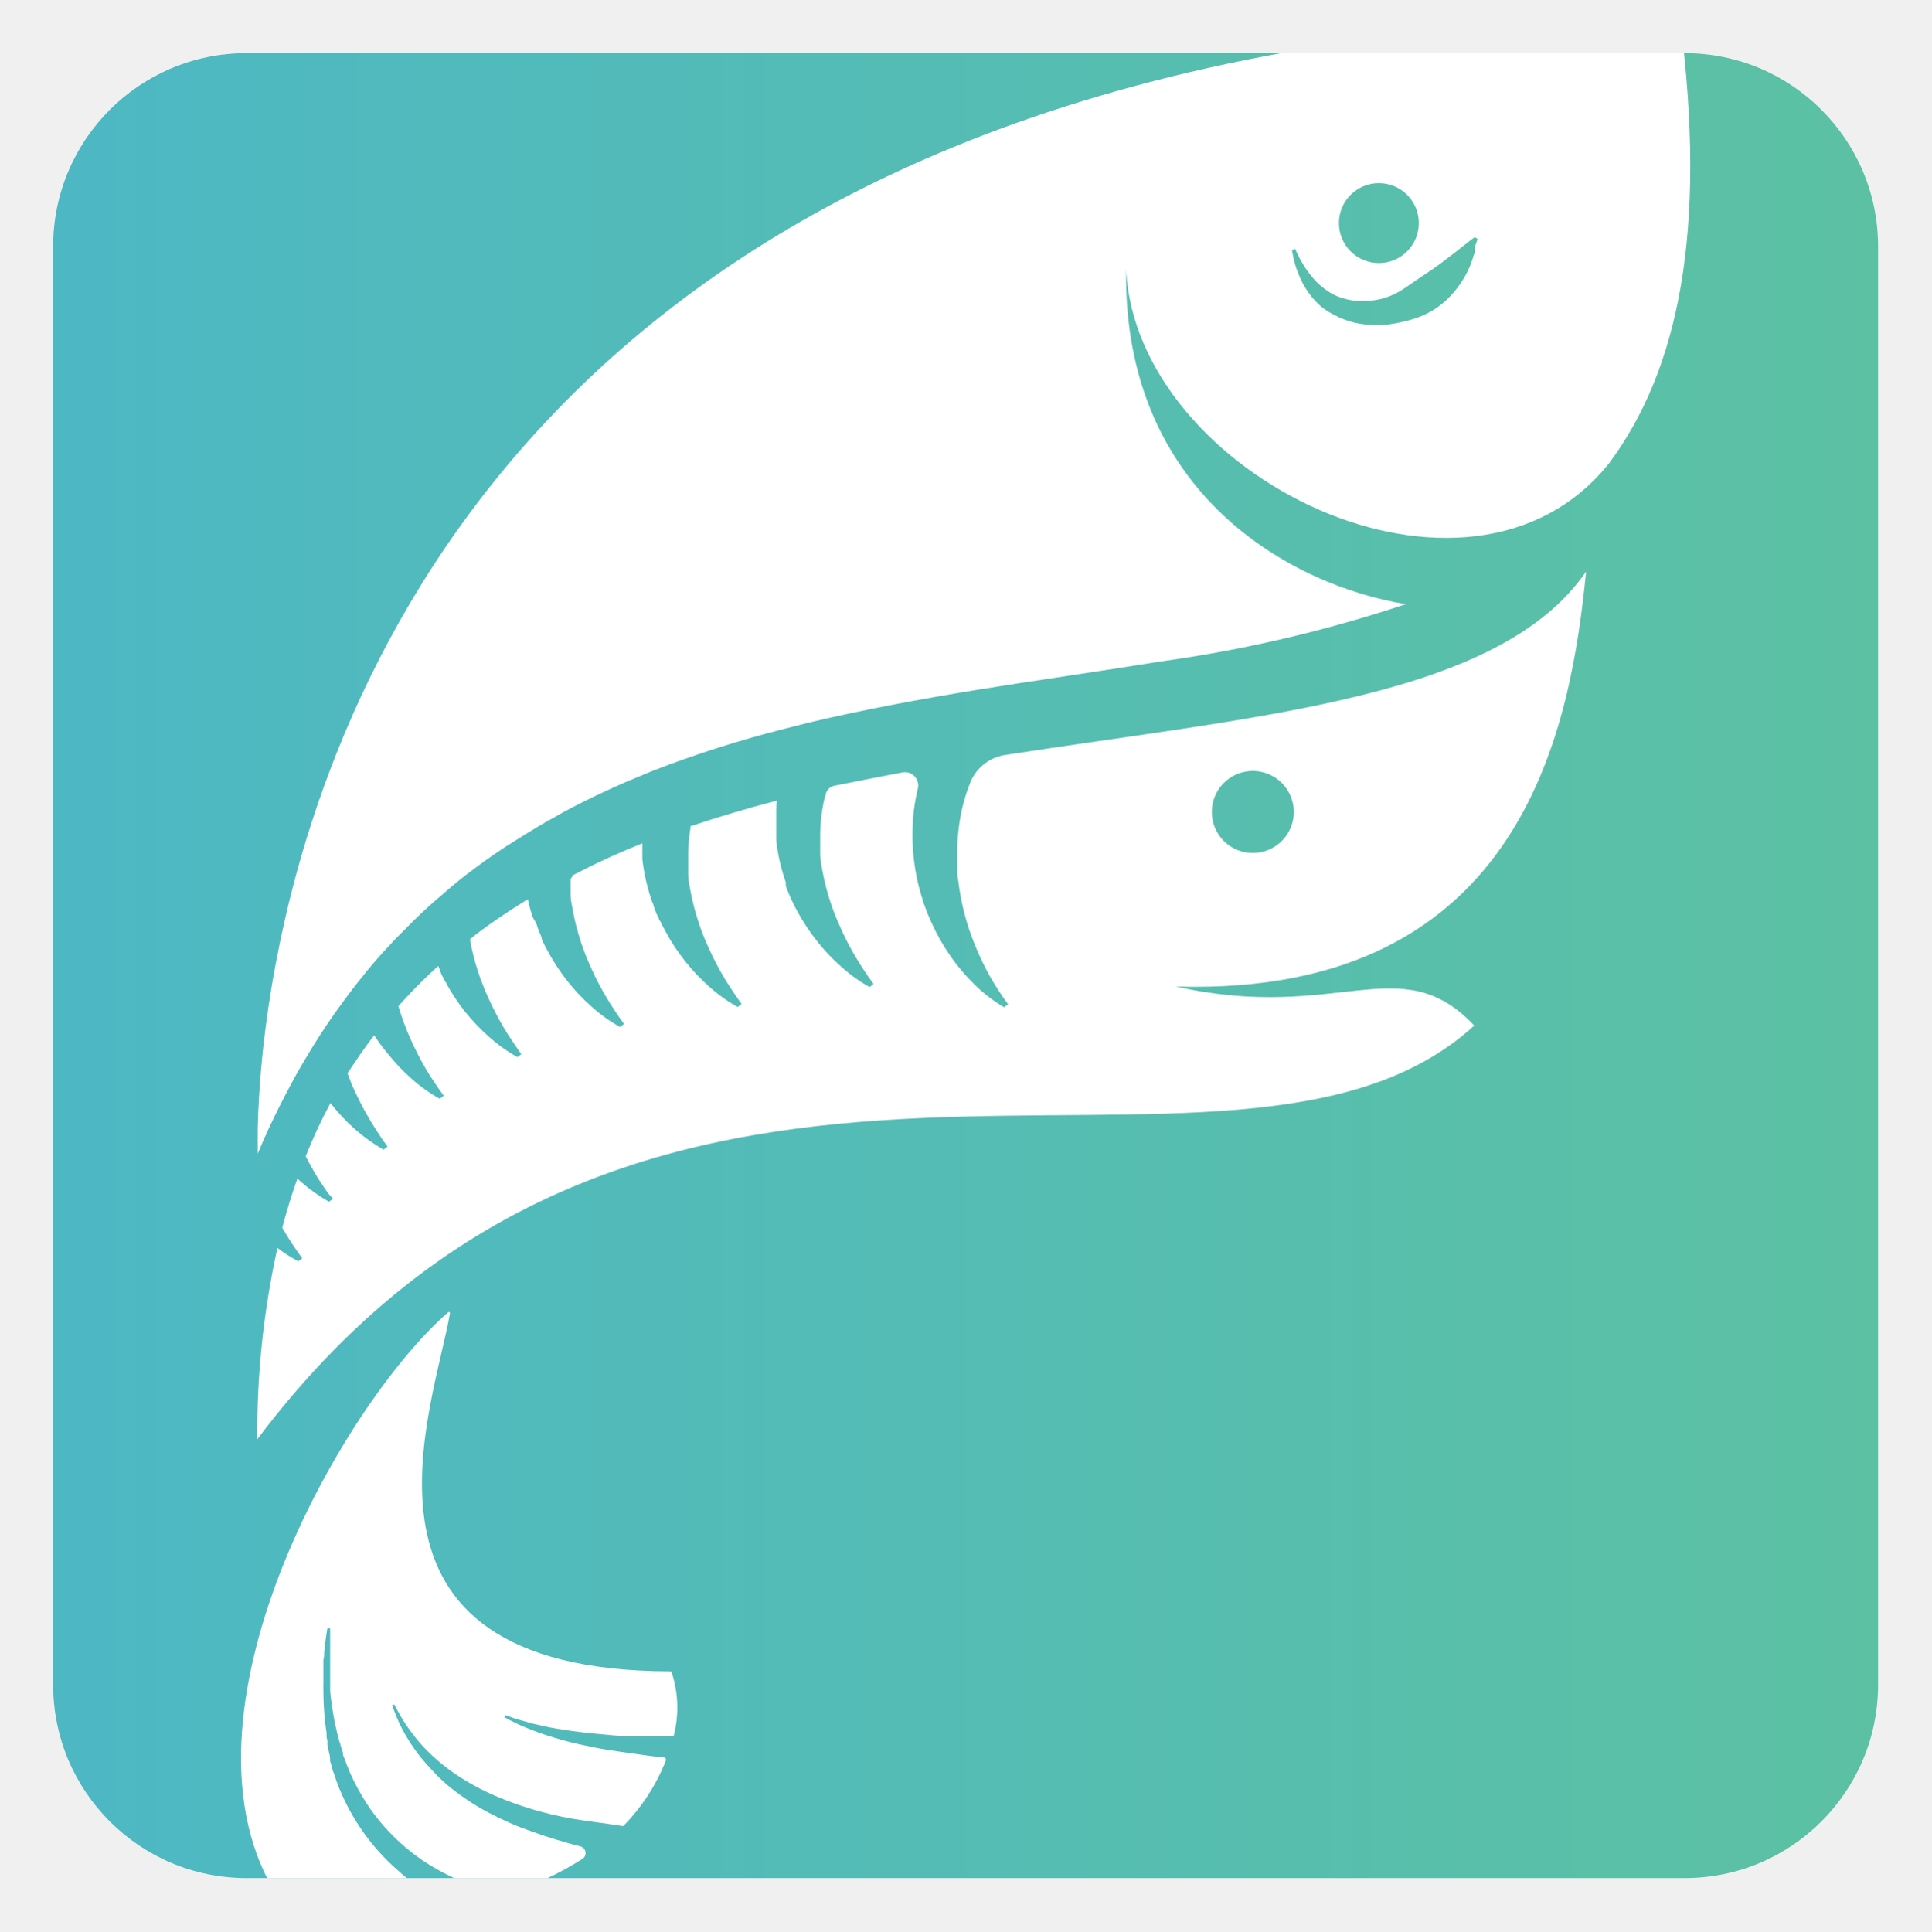
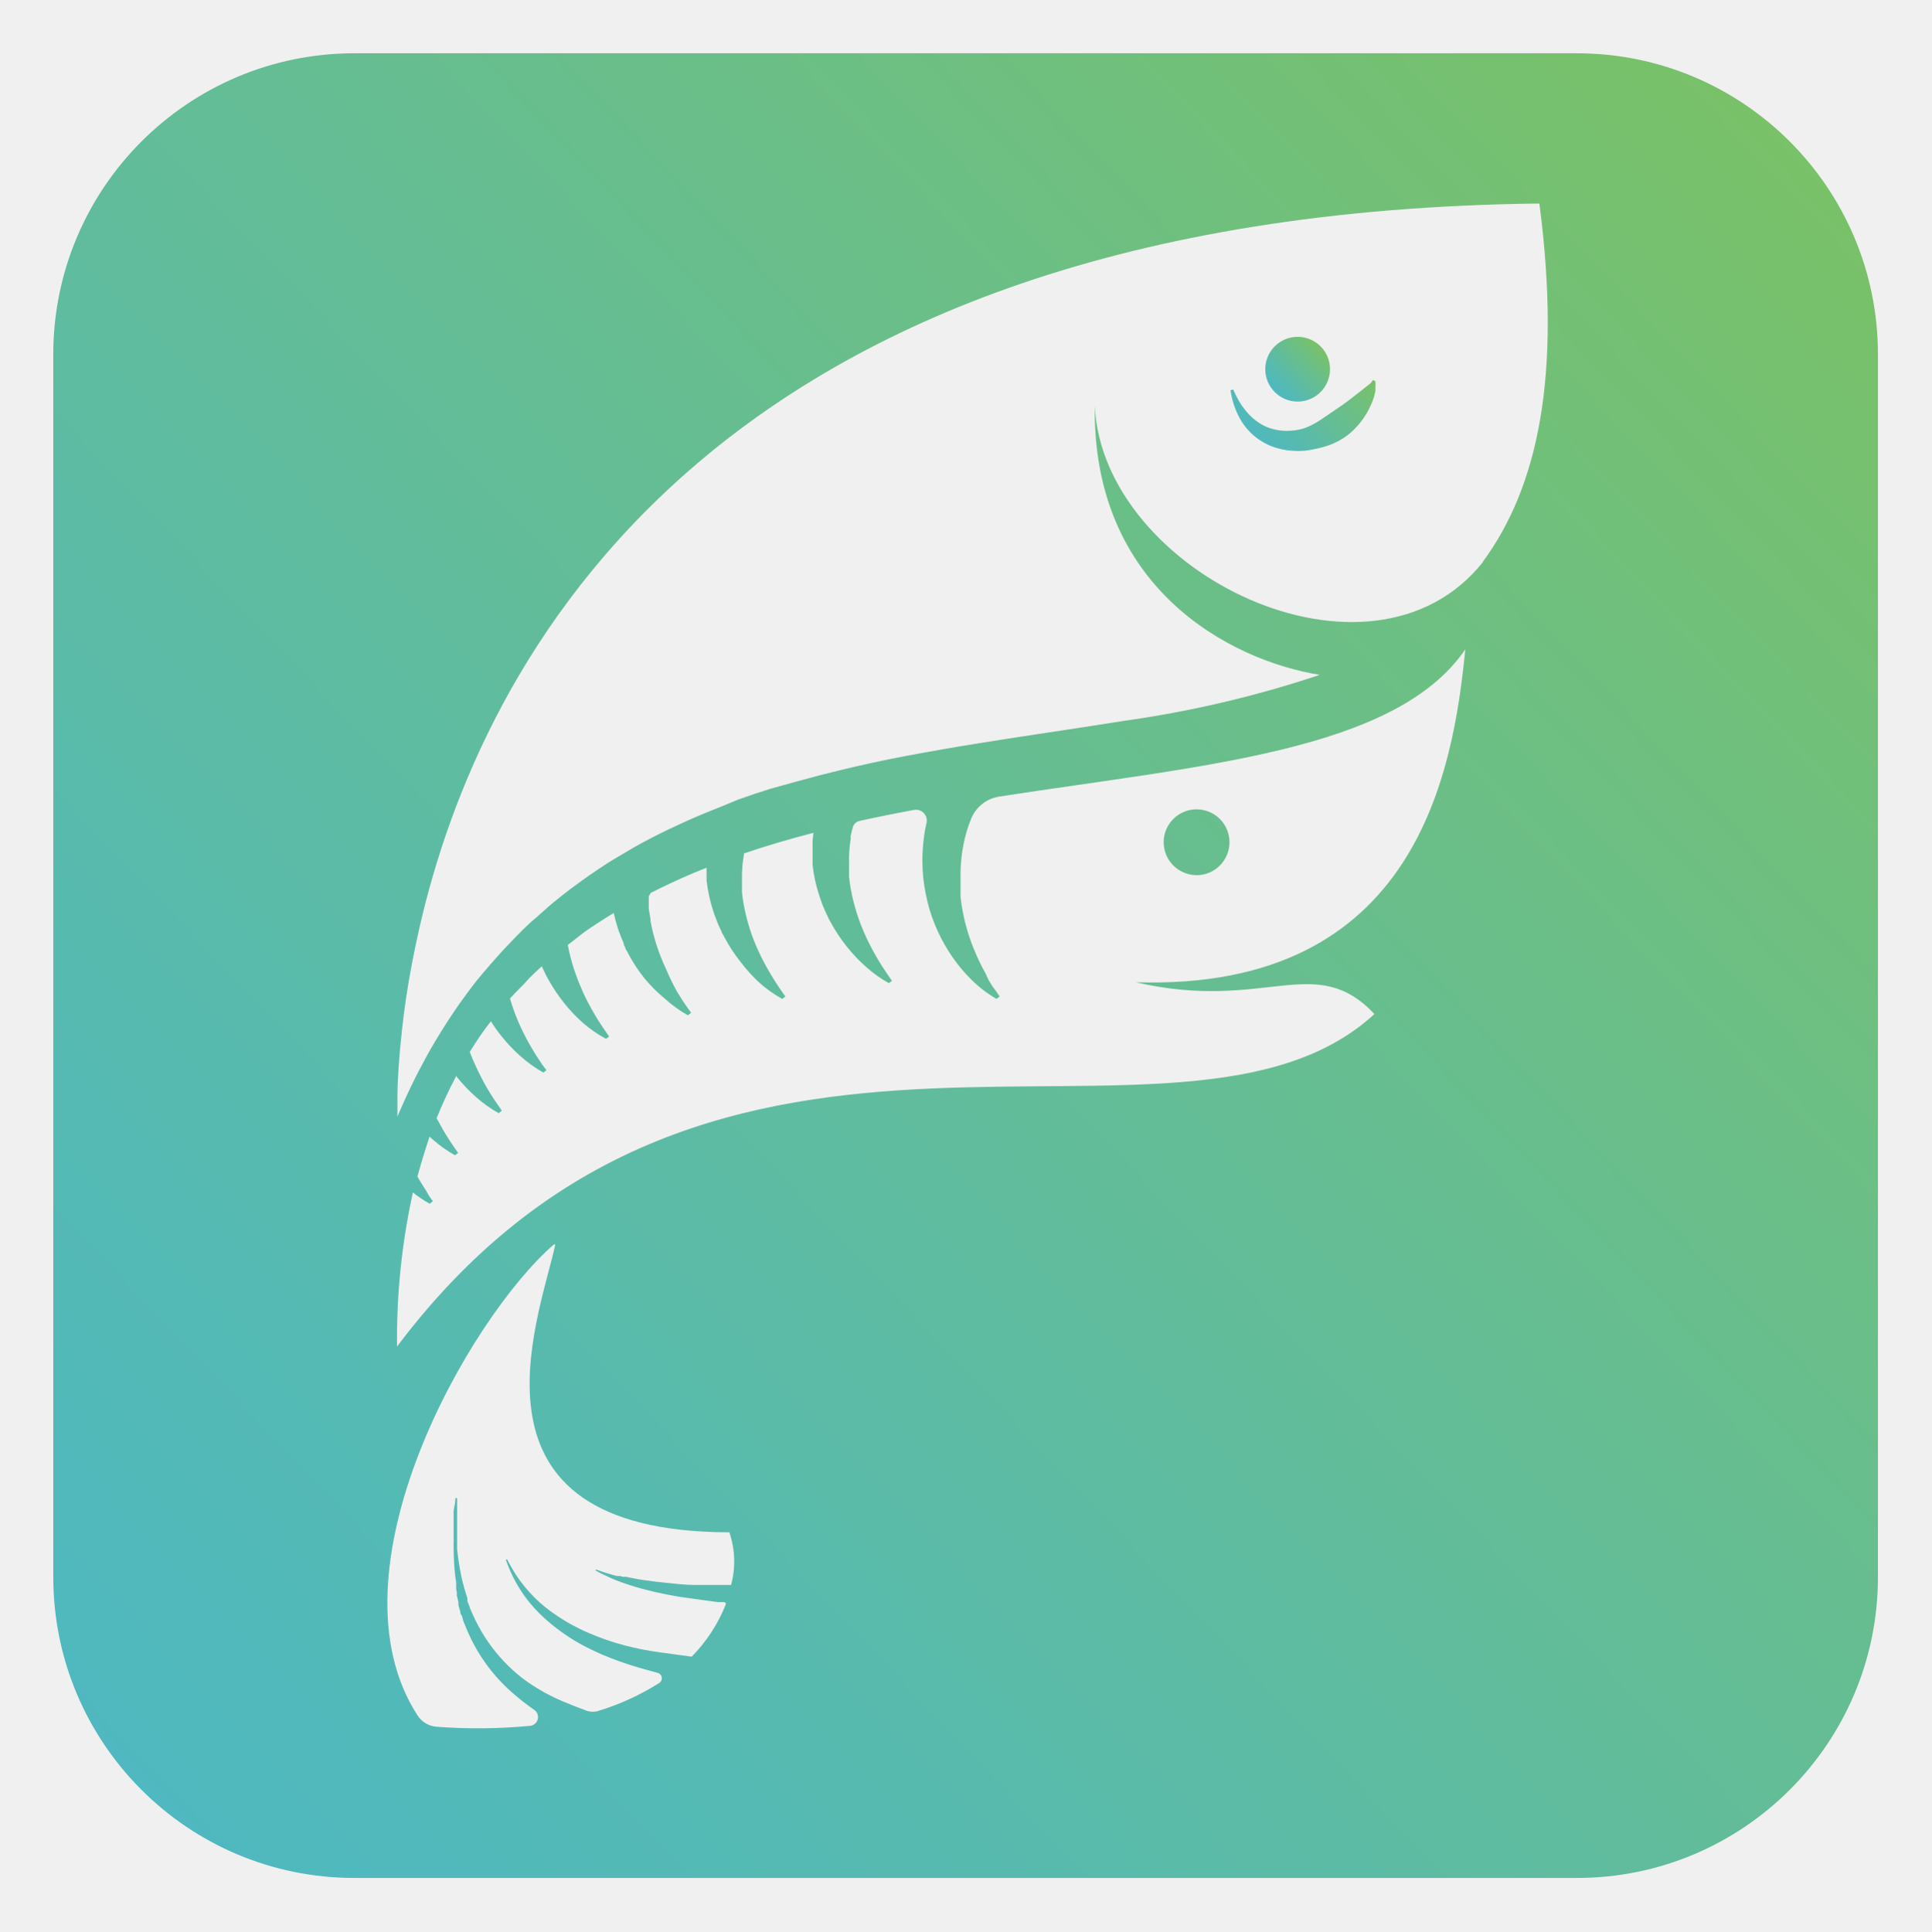
- <svg xmlns="http://www.w3.org/2000/svg" id="Layer_1" data-name="Layer 1" viewBox="0 0 145 145">
+ <svg xmlns="http://www.w3.org/2000/svg" xmlns:xlink="http://www.w3.org/1999/xlink" id="Layer_1" data-name="Layer 1" viewBox="0 0 145 145">
  <defs>
-     <linearGradient id="linear-gradient" x1="3.99" y1="72.5" x2="141.01" y2="72.5" gradientTransform="translate(0 145) rotate(-90)" gradientUnits="userSpaceOnUse">
+     <linearGradient id="linear-gradient" x1="95.47" y1="29.59" x2="100.77" y2="24.56" gradientUnits="userSpaceOnUse">
      <stop offset="0" stop-color="#4db8c4" />
-       <stop offset="1" stop-color="#5cc1a3" />
+       <stop offset="0.18" stop-color="#56bab1" />
+       <stop offset="0.55" stop-color="#6ebf80" />
+       <stop offset="0.97" stop-color="#8dc63f" />
    </linearGradient>
-     <clipPath id="clip-path">
-       <rect x="3.99" y="3.99" width="137.02" height="137.02" rx="14.52" transform="translate(145) rotate(90)" fill="none" />
-     </clipPath>
+     <linearGradient id="linear-gradient-2" x1="93.94" y1="33.58" x2="104.45" y2="23.6" xlink:href="#linear-gradient" />
+     <linearGradient id="linear-gradient-3" x1="1.66" y1="139.77" x2="192.88" y2="-41.83" xlink:href="#linear-gradient" />
  </defs>
-   <rect x="3.99" y="3.99" width="137.02" height="137.02" rx="14.52" transform="translate(145) rotate(90)" fill="url(#linear-gradient)" />
-   <g clip-path="url(#clip-path)">
-     <path d="M126.12,1.28C48.17,2.16,27.07,44.28,21.4,69c-.26,1.14-.49,2.25-.69,3.31-.44,2.31-.73,4.42-.94,6.26-.29,2.67-.39,4.78-.42,6.17,0,1.21,0,1.88,0,1.88l.46-1.08c.49-1.09,1-2.15,1.53-3.17s1-1.89,1.54-2.79h0c.71-1.21,1.46-2.37,2.23-3.47.45-.63.9-1.25,1.36-1.85.11-.13.22-.27.32-.41.79-1,1.61-2,2.45-2.86.08-.09.17-.18.25-.28.5-.53,1-1,1.53-1.55l.73-.7c.68-.63,1.37-1.23,2.07-1.82.51-.43,1-.84,1.57-1.25h0l.26-.2Q37.24,64,38.87,63l.64-.4c.64-.4,1.28-.78,1.94-1.14h0c1-.59,2.09-1.14,3.16-1.66h0c1.07-.51,2.14-1,3.23-1.44h0c.52-.22,1-.43,1.55-.63h0c.61-.24,1.23-.47,1.85-.69,1-.35,2-.69,3-1h0c1.5-.47,3-.9,4.54-1.29h0l1.93-.49c2.06-.49,4.14-.93,6.22-1.33s4.38-.8,6.57-1.16l3-.47c3.59-.55,7.14-1.07,10.6-1.63h0a102.76,102.76,0,0,0,18.45-4.31c-8.46-1.37-21.24-8.2-21-25.12C85.3,35.73,110.33,48,120.84,34.75h0C126,27.79,128.23,17.38,126.12,1.28ZM103.53,13.75a3,3,0,1,1-3,3A3,3,0,0,1,103.53,13.75Zm7.21,4.76a2.87,2.87,0,0,1,0,.31c0,.1,0,.2-.08.31a6.72,6.72,0,0,1-.43,1.16,7.39,7.39,0,0,1-1.45,2.06,6,6,0,0,1-1,.82,6.29,6.29,0,0,1-1.15.6,9.44,9.44,0,0,1-1.25.38,11.24,11.24,0,0,1-1.29.23,7.06,7.06,0,0,1-1.3,0,5.69,5.69,0,0,1-1.3-.21,6.07,6.07,0,0,1-1.22-.48A5.54,5.54,0,0,1,99.17,23a6.15,6.15,0,0,1-1.49-2,9.41,9.41,0,0,1-.43-1.11A9.06,9.06,0,0,1,97,18.76l.25-.07a7.77,7.77,0,0,0,.5,1,7.22,7.22,0,0,0,.61.91A5.43,5.43,0,0,0,99.92,22a3.84,3.84,0,0,0,.91.39,4.44,4.44,0,0,0,1,.19,5.13,5.13,0,0,0,1,0,6.1,6.1,0,0,0,1-.17,5.53,5.53,0,0,0,.91-.35,6.59,6.59,0,0,0,.85-.51l.8-.55.82-.55c.56-.37,1.11-.78,1.68-1.22l.44-.34.44-.35.46-.36c.16-.12.31-.25.49-.37l.22.12A3.18,3.18,0,0,1,110.74,18.51Z" fill="#fff" />
-     <path d="M88.29,74.07c26.38.78,29.68-20,30.8-31.16-6.54,9.53-24.61,10.83-43.6,13.77a3.38,3.38,0,0,0-2.61,2v0a13.17,13.17,0,0,0-.72,2.39,14.6,14.6,0,0,0-.28,2.48c0,.42,0,.83,0,1.25,0,.11,0,.21,0,.32l0,.31c0,.21,0,.42.06.62A18.28,18.28,0,0,0,73.22,71a21.64,21.64,0,0,0,1.09,2.28l.32.54c.11.18.22.36.34.54l.35.53.37.51-.3.23a11.32,11.32,0,0,1-2.21-1.7,14.47,14.47,0,0,1-1.82-2.15,15.36,15.36,0,0,1-1.42-2.5c-.1-.22-.2-.45-.29-.67l-.26-.69-.22-.7c-.07-.24-.13-.48-.2-.72a16.1,16.1,0,0,1-.31-6c.06-.4.14-.8.23-1.2A1,1,0,0,0,67.73,58c-1.71.32-3.42.67-5.11,1a.83.83,0,0,0-.6.55h0c0,.09-.05.18-.08.28l-.07.28-.06.28a2.93,2.93,0,0,0-.05.29A12,12,0,0,0,61.58,63l0,.58c0,.2,0,.39,0,.59,0,.38.09.77.16,1.16a17.89,17.89,0,0,0,1.44,4.48,19.08,19.08,0,0,0,1.1,2.1c.2.34.41.67.63,1l.33.49.35.48-.3.23a11.38,11.38,0,0,1-2.12-1.52,14.4,14.4,0,0,1-1.82-1.92,16,16,0,0,1-1.49-2.25l-.16-.3-.15-.31-.15-.31-.14-.32-.13-.32-.13-.32L59,66.26l-.11-.34a14.22,14.22,0,0,1-.61-2.8l0-.37,0-.37c0-.25,0-.5,0-.75v-.38c0-.12,0-.25,0-.38s0-.51.06-.76v0q-3.32.86-6.5,1.93c0,.05,0,.09,0,.14a12,12,0,0,0-.17,2.32c0,.19,0,.39,0,.58s0,.39,0,.59c0,.39.09.77.16,1.16a18.3,18.3,0,0,0,1.44,4.48,23.27,23.27,0,0,0,1.1,2.1c.2.34.42.68.64,1,.11.16.21.33.33.49l.34.48-.29.23a11.79,11.79,0,0,1-2.13-1.52,15.07,15.07,0,0,1-1.82-1.92,14.58,14.58,0,0,1-1.48-2.25l-.16-.3a3,3,0,0,1-.15-.31L49.47,69c0-.1-.1-.21-.14-.31l-.14-.33L49.07,68c0-.11-.09-.22-.12-.33l-.11-.33a14.48,14.48,0,0,1-.61-2.81l0-.37a2.31,2.31,0,0,1,0-.37c0-.15,0-.31,0-.47-1.52.61-3,1.26-4.44,2l-.77.39-.18.31h0c0,.18,0,.37,0,.55s0,.39,0,.58c0,.39.09.78.16,1.17a18.3,18.3,0,0,0,1.44,4.48,21,21,0,0,0,1.1,2.1c.2.34.42.67.63,1l.34.5.34.48-.29.23a11.13,11.13,0,0,1-2.13-1.52,14.4,14.4,0,0,1-1.82-1.92,15.61,15.61,0,0,1-1.48-2.25l-.16-.3c-.06-.1-.11-.21-.16-.31l-.14-.31a.54.54,0,0,1,0-.11l-.09-.21-.12-.28,0,0-.12-.32c0-.11-.09-.22-.12-.33L40,68.87a12.22,12.22,0,0,1-.37-1.35c-.48.29-.94.58-1.41.89s-1.09.73-1.62,1.11-.88.64-1.31,1v.07a18,18,0,0,0,.58,2.3c.18.55.39,1.1.62,1.63.07.19.16.37.24.55a23.27,23.27,0,0,0,1.1,2.1c.2.34.42.68.64,1l.33.49.34.49-.29.22a11.79,11.79,0,0,1-2.13-1.52,15.68,15.68,0,0,1-1.82-1.91,16.37,16.37,0,0,1-1.37-2.06c0-.06-.07-.13-.11-.2l-.16-.3a3,3,0,0,1-.15-.31L33,72.75a2.14,2.14,0,0,1-.1-.22c-.4.36-.78.72-1.17,1.1-.62.61-1.23,1.25-1.82,1.92a19.78,19.78,0,0,0,1,2.65A23.27,23.27,0,0,0,32,80.3c.2.34.42.68.64,1l.33.49.35.48-.3.23A11.79,11.79,0,0,1,30.91,81a15.07,15.07,0,0,1-1.82-1.92,16.41,16.41,0,0,1-1-1.35c-.69.91-1.35,1.86-2,2.86.18.48.38,1,.59,1.42a21,21,0,0,0,1.11,2.1c.2.34.41.67.63,1l.33.5.35.48-.3.23a12.87,12.87,0,0,1-2.13-1.52,14.33,14.33,0,0,1-1.81-1.92l-.05-.06a38.15,38.15,0,0,0-1.86,4h0c.22.43.46.85.7,1.27s.42.67.64,1l.33.49L25,90l-.3.23a12.87,12.87,0,0,1-2.13-1.52l-.24-.23c-.42,1.19-.8,2.42-1.14,3.7l.19.32c.2.34.42.68.63,1,.12.16.22.33.34.49l.34.49-.29.22a10.48,10.48,0,0,1-1.57-1,63.81,63.81,0,0,0-1.51,14.36C49.14,68.49,92.49,93.66,110.69,77,105.14,71.13,100.49,76.81,88.29,74.07ZM93.76,57.9A3.08,3.08,0,1,1,91,60.65,3.08,3.08,0,0,1,93.76,57.9Z" fill="#fff" />
-     <path d="M50.58,130.34H48.19l-1.16,0c-.77,0-1.54-.1-2.31-.17s-1.53-.16-2.29-.28l-.58-.09-.57-.1-.56-.12-.29-.07-.28-.06-.28-.07-.28-.08-.56-.16-.28-.08-.27-.09-.48-.18a.09.09,0,0,0-.1.05h0a.08.08,0,0,0,0,.11l.45.24.27.13.26.13c.18.09.36.16.55.24l.27.11.28.11c.73.29,1.49.52,2.25.74.38.11.77.2,1.15.29l1.17.25c.38.08.77.14,1.16.21l1.18.17c.78.11,1.56.23,2.35.32l.59.06h0a.18.18,0,0,1,.16.24,14.62,14.62,0,0,1-3.19,4.91.11.11,0,0,1-.07,0l-1.09-.16-1.73-.24A26.76,26.76,0,0,1,40.5,136a25.64,25.64,0,0,1-3.29-1.15c-.53-.23-1.05-.48-1.56-.76a17.44,17.44,0,0,1-1.49-.91,14.31,14.31,0,0,1-2.62-2.3,16.18,16.18,0,0,1-1.07-1.4,15.36,15.36,0,0,1-.85-1.48.09.09,0,0,0-.1,0h-.05a.07.07,0,0,0,0,.1,13.33,13.33,0,0,0,.67,1.61,13.94,13.94,0,0,0,.95,1.57l.27.37c.09.13.19.25.29.37s.2.23.3.35.2.23.31.34A13.51,13.51,0,0,0,33.56,134a18.15,18.15,0,0,0,3.07,2.07c.55.29,1.11.56,1.67.81s1.15.46,1.73.67,1.17.4,1.76.58,1.18.35,1.78.5h0a.52.52,0,0,1,.16.94,22.44,22.44,0,0,1-5.65,2.6,1.79,1.79,0,0,1-1.12,0h0c-.72-.26-1.43-.53-2.13-.83l-.52-.23-.26-.12-.26-.13-.51-.25-.25-.14-.25-.14a14.12,14.12,0,0,1-1.89-1.26,15.61,15.61,0,0,1-3.13-3.31,17.76,17.76,0,0,1-1.17-2l-.25-.52c-.08-.18-.15-.36-.22-.54s-.08-.18-.11-.27l-.1-.27-.11-.27-.05-.14,0-.14-.18-.55c0-.1-.05-.19-.08-.28l-.08-.29-.07-.28a2.46,2.46,0,0,1-.07-.29l-.13-.57c-.15-.77-.27-1.55-.35-2.33l0-.3c0-.1,0-.2,0-.29l0-.6,0-.29c0-.1,0-.2,0-.3v-.6c0-.2,0-.4,0-.59v-.6l0-.6,0-.52a.09.09,0,0,0-.07-.09h-.07a.07.07,0,0,0-.08.07c-.06.37-.12.74-.16,1.11l-.07.6c0,.2,0,.41-.06.61l0,.6c0,.1,0,.2,0,.3v.91a1.6,1.6,0,0,0,0,.31v.3a22,22,0,0,0,.15,2.44l.09.61c0,.1,0,.2,0,.3l.06.31,0,.3.06.3.14.6,0,.15,0,.15.09.3.08.3c0,.1.07.2.1.29s.13.4.2.59l.22.58a16.4,16.4,0,0,0,4.33,6.1A21.27,21.27,0,0,0,31.84,142a.83.83,0,0,1-.39,1.5,52.1,52.1,0,0,1-8.73.09,2.33,2.33,0,0,1-1.8-1.06c-8.72-13.48,4.82-37.15,12.73-44a.08.08,0,0,1,.13.08c-1.17,7-9.21,26.84,16.56,26.88a.08.08,0,0,1,.08.05A8.45,8.45,0,0,1,50.58,130.34Z" fill="#fff" />
-   </g>
+   <path d="M95,27.73a2.43,2.43,0,1,1,2.42,2.42A2.43,2.43,0,0,1,95,27.73Z" fill="url(#linear-gradient)" />
+   <path d="M103.09,28.53l.18.1a4,4,0,0,1,0,.5,2.21,2.21,0,0,1,0,.25l-.06.24a4.63,4.63,0,0,1-.35.94,5.93,5.93,0,0,1-1.16,1.65,4.61,4.61,0,0,1-.8.66,5.36,5.36,0,0,1-.92.48,6.94,6.94,0,0,1-1,.31,8.87,8.87,0,0,1-1,.18,6.14,6.14,0,0,1-1,0,5.25,5.25,0,0,1-1-.17,4.36,4.36,0,0,1-1-.39,4.91,4.91,0,0,1-.85-.58,4.85,4.85,0,0,1-1.2-1.59,6.28,6.28,0,0,1-.54-1.81l.2-.06a7.61,7.61,0,0,0,.4.81,5.35,5.35,0,0,0,.49.72,4.33,4.33,0,0,0,1.25,1.1,3.34,3.34,0,0,0,.73.31,4,4,0,0,0,1.54.15,4,4,0,0,0,.76-.13,3.83,3.83,0,0,0,.73-.29,5.77,5.77,0,0,0,.68-.4l.65-.44.66-.45c.45-.3.89-.63,1.35-1l.35-.27.35-.28.37-.29Z" fill="url(#linear-gradient-2)" />
+   <path d="M89.58,60.78a2.47,2.47,0,1,0,2.72,2.71A2.47,2.47,0,0,0,89.58,60.78Zm0,0a2.47,2.47,0,1,0,2.72,2.71A2.47,2.47,0,0,0,89.58,60.78ZM118.4,4H26.6A22.61,22.61,0,0,0,4,26.6v91.81A22.6,22.6,0,0,0,26.6,141h91.8A22.6,22.6,0,0,0,141,118.41V26.6A22.61,22.61,0,0,0,118.4,4ZM54.89,119H53c-.31,0-.62,0-.93,0-.62,0-1.24-.08-1.86-.14s-1.23-.13-1.84-.22l-.46-.07-.46-.09-.45-.09-.23,0-.23-.06-.22,0-.23-.06-.45-.13-.22-.07-.22-.07-.39-.14a.06.06,0,0,0-.08,0,0,0,0,0,0,0,0,.07.07,0,0,0,0,.06l.36.2.21.1.22.1c.14.08.29.13.43.2l.22.09.22.09c.6.23,1.21.42,1.82.59l.92.23.94.2.93.17,1,.14,1.89.26.47,0a.15.15,0,0,1,.14.15.11.11,0,0,1,0,0,11.75,11.75,0,0,1-2.56,3.94.07.07,0,0,1-.06,0l-.87-.12-1.4-.19a21.55,21.55,0,0,1-2.75-.54,18.87,18.87,0,0,1-2.65-.92c-.43-.18-.85-.39-1.26-.61a13.06,13.06,0,0,1-1.19-.73,10.57,10.57,0,0,1-3-3,12.47,12.47,0,0,1-.68-1.18s0,0-.08,0h0a.07.07,0,0,0,0,.08,12.19,12.19,0,0,0,.55,1.29,10.93,10.93,0,0,0,.76,1.27l.22.3c.07.1.15.19.23.29a3.22,3.22,0,0,0,.24.28c.08.09.16.19.25.28a11.49,11.49,0,0,0,1.07,1,14.68,14.68,0,0,0,2.47,1.67c.44.23.89.45,1.35.65s.92.37,1.38.54.94.32,1.41.46,1,.28,1.44.4h0a.42.42,0,0,1,.13.76,18.66,18.66,0,0,1-4.55,2.09,1.42,1.42,0,0,1-.89,0h0c-.58-.21-1.15-.43-1.71-.67l-.42-.18-.21-.1-.21-.1c-.14-.06-.27-.14-.41-.21l-.2-.1-.2-.12a12.93,12.93,0,0,1-1.52-1,12.43,12.43,0,0,1-2.51-2.66,12.76,12.76,0,0,1-.94-1.59l-.2-.42c-.07-.14-.12-.29-.19-.43s-.06-.14-.08-.22l-.08-.22-.09-.21,0-.11,0-.12-.14-.44a2,2,0,0,1-.07-.23l-.06-.23-.06-.22-.06-.23-.1-.46c-.12-.62-.22-1.25-.28-1.88l0-.24,0-.23,0-.48,0-.24a1.93,1.93,0,0,0,0-.24v-1.43c0-.16,0-.32,0-.48l0-.43a.06.06,0,0,0-.06-.06h0a.07.07,0,0,0-.07.06c0,.3-.09.6-.13.9l0,.48c0,.16,0,.32,0,.48l0,.49c0,.08,0,.16,0,.24v.73a1,1,0,0,0,0,.25v.24a18.41,18.41,0,0,0,.12,2l.07.49a2,2,0,0,0,0,.24l0,.25.05.24a2,2,0,0,0,0,.24l.12.49,0,.12,0,.12.14.48c0,.08,0,.15.07.23s.11.32.16.48l.19.46a12.9,12.9,0,0,0,3.47,4.9,19,19,0,0,0,1.66,1.3.66.66,0,0,1-.31,1.2,41.37,41.37,0,0,1-7,.07,1.87,1.87,0,0,1-1.45-.85c-7-10.83,3.87-29.84,10.23-35.36a.06.06,0,0,1,.1.06C40.45,99.1,34,115,54.7,115.05a.07.07,0,0,1,.06,0A6.73,6.73,0,0,1,54.89,119Zm48.29-42.85c-14.61,13.39-49.44-6.84-73.37,24.95A51.11,51.11,0,0,1,31,89.53a9.26,9.26,0,0,0,1.26.85l.24-.19-.28-.39L32,89.41c-.17-.27-.35-.54-.51-.81l-.15-.26c.27-1,.58-2,.91-3l.2.18a9.84,9.84,0,0,0,1.71,1.22l.24-.18-.28-.39-.27-.4c-.17-.26-.35-.53-.51-.81s-.38-.67-.56-1a33.57,33.57,0,0,1,1.49-3.2l0,.06a12.49,12.49,0,0,0,1.46,1.54,9.84,9.84,0,0,0,1.71,1.22l.24-.19L37.41,83l-.27-.39c-.17-.27-.35-.53-.51-.81a18.06,18.06,0,0,1-.88-1.69c-.18-.37-.34-.75-.48-1.13.5-.8,1-1.57,1.59-2.3a10.22,10.22,0,0,0,.77,1.09,11.82,11.82,0,0,0,1.46,1.54,9.47,9.47,0,0,0,1.71,1.22l.23-.18L40.76,80l-.27-.4c-.18-.27-.35-.53-.51-.81a18,18,0,0,1-.89-1.68,15.34,15.34,0,0,1-.8-2.14c.47-.53,1-1,1.46-1.54.3-.3.62-.6.93-.88a1.42,1.42,0,0,1,.08.18l.12.25.12.25.13.24.09.16a13.22,13.22,0,0,0,1.11,1.65,11.82,11.82,0,0,0,1.46,1.54A9.47,9.47,0,0,0,45.5,78l.23-.18-.27-.39-.27-.4c-.18-.27-.35-.53-.51-.81a18,18,0,0,1-.89-1.68l-.19-.45c-.19-.43-.35-.86-.5-1.31A14.29,14.29,0,0,1,42.64,71s0,0,0-.06c.34-.26.69-.53,1-.78s.86-.61,1.31-.9.74-.48,1.13-.71c.08.37.18.74.29,1.09l.09.27a2.77,2.77,0,0,0,.1.26l.1.26v0l.1.23a1.22,1.22,0,0,0,.07.17.36.36,0,0,0,0,.09l.12.25c0,.08.07.16.12.24l.13.25a12.47,12.47,0,0,0,1.19,1.8A11.22,11.22,0,0,0,49.94,75a9.39,9.39,0,0,0,1.71,1.23l.24-.19-.28-.39-.27-.39c-.17-.27-.35-.54-.51-.81A18.06,18.06,0,0,1,50,72.74a14.42,14.42,0,0,1-1.16-3.6c0-.31-.1-.62-.13-.93,0-.16,0-.31,0-.47s0-.3,0-.45l.15-.25.62-.31c1.16-.57,2.35-1.1,3.57-1.58,0,.12,0,.25,0,.37s0,.2,0,.3l0,.29a11.78,11.78,0,0,0,.49,2.26l.09.27a2,2,0,0,0,.1.26l.1.27.1.25.12.26.12.25c0,.08.07.16.12.25l.13.24a11.54,11.54,0,0,0,1.19,1.81A11.82,11.82,0,0,0,57,73.77,9.84,9.84,0,0,0,58.73,75l.24-.18-.28-.39-.27-.4c-.17-.27-.35-.53-.51-.81A17.89,17.89,0,0,1,57,71.53a14.62,14.62,0,0,1-1.16-3.61c-.06-.31-.1-.62-.13-.93,0-.16,0-.31,0-.47s0-.31,0-.47a9.59,9.59,0,0,1,.14-1.86s0-.08,0-.11c1.7-.58,3.45-1.09,5.22-1.55v0c0,.2-.05.41-.06.61s0,.21,0,.31v.3c0,.2,0,.4,0,.6s0,.2,0,.3l0,.29a11.07,11.07,0,0,0,.49,2.26l.09.27.09.26.1.27.11.25.11.26.12.25.12.25.13.24a12.35,12.35,0,0,0,1.2,1.81,11.82,11.82,0,0,0,1.46,1.54,9.47,9.47,0,0,0,1.71,1.22l.23-.18-.27-.39c-.1-.13-.18-.27-.27-.4s-.35-.53-.51-.81a18,18,0,0,1-.89-1.68,14.89,14.89,0,0,1-1.15-3.61c-.06-.31-.1-.62-.13-.93,0-.16,0-.31,0-.47s0-.31,0-.47A9.65,9.65,0,0,1,63.87,63c0-.08,0-.16,0-.23l.05-.23.06-.23.06-.22a.66.66,0,0,1,.48-.45c1.36-.3,2.74-.58,4.11-.83a.81.81,0,0,1,.93,1,8.1,8.1,0,0,0-.18,1,12.74,12.74,0,0,0,.25,4.86l.15.58.18.56.21.55c.08.19.15.37.23.54a12.73,12.73,0,0,0,1.14,2,11.68,11.68,0,0,0,1.47,1.73A9.32,9.32,0,0,0,74.82,75l.24-.18-.29-.42L74.48,74l-.27-.44L74,73.09a15.39,15.39,0,0,1-.88-1.83,14.65,14.65,0,0,1-1-3.9c0-.17,0-.34,0-.51l0-.25a2,2,0,0,1,0-.25c0-.33,0-.67,0-1a12.13,12.13,0,0,1,.23-2,10.29,10.29,0,0,1,.58-1.91v0a2.72,2.72,0,0,1,2.09-1.63c15.26-2.36,29.78-3.4,35-11.06-.9,9-3.55,25.66-24.74,25C95,76,98.72,71.41,103.18,76.12Zm8.16-33.95h0C102.9,52.79,82.79,43,82.2,30.49,82,44.09,92.29,49.57,99.09,50.67a82.39,82.39,0,0,1-14.82,3.47c-2.79.45-5.64.86-8.53,1.31l-2.4.38c-1.75.28-3.52.59-5.27.92s-3.35.68-5,1.08l-1.56.39c-1.22.32-2.44.66-3.65,1-.81.25-1.62.52-2.42.81L54,60.62l-1.24.5c-.88.37-1.74.76-2.6,1.17h0c-.86.41-1.7.85-2.54,1.32-.52.3-1,.6-1.56.92l-.51.32c-.87.56-1.73,1.16-2.57,1.79l-.22.16c-.42.32-.84.66-1.26,1s-1.11,1-1.66,1.45l-.59.56c-.41.41-.82.83-1.22,1.26l-.21.22c-.67.73-1.33,1.49-2,2.3l-.26.33c-.37.48-.74,1-1.09,1.48q-.93,1.33-1.8,2.79c-.43.72-.84,1.47-1.24,2.24s-.83,1.67-1.22,2.55c-.13.28-.25.57-.37.86,0,0,0-.53,0-1.5,0-1.12.1-2.82.34-5,.16-1.48.4-3.18.75-5,.16-.86.35-1.75.56-2.67C36,49.83,53,16,115.58,15.28,117.27,28.22,115.46,36.58,111.34,42.17ZM90.09,65.7A2.47,2.47,0,1,0,87.38,63,2.49,2.49,0,0,0,90.09,65.7Z" fill="url(#linear-gradient-3)" />
</svg>
